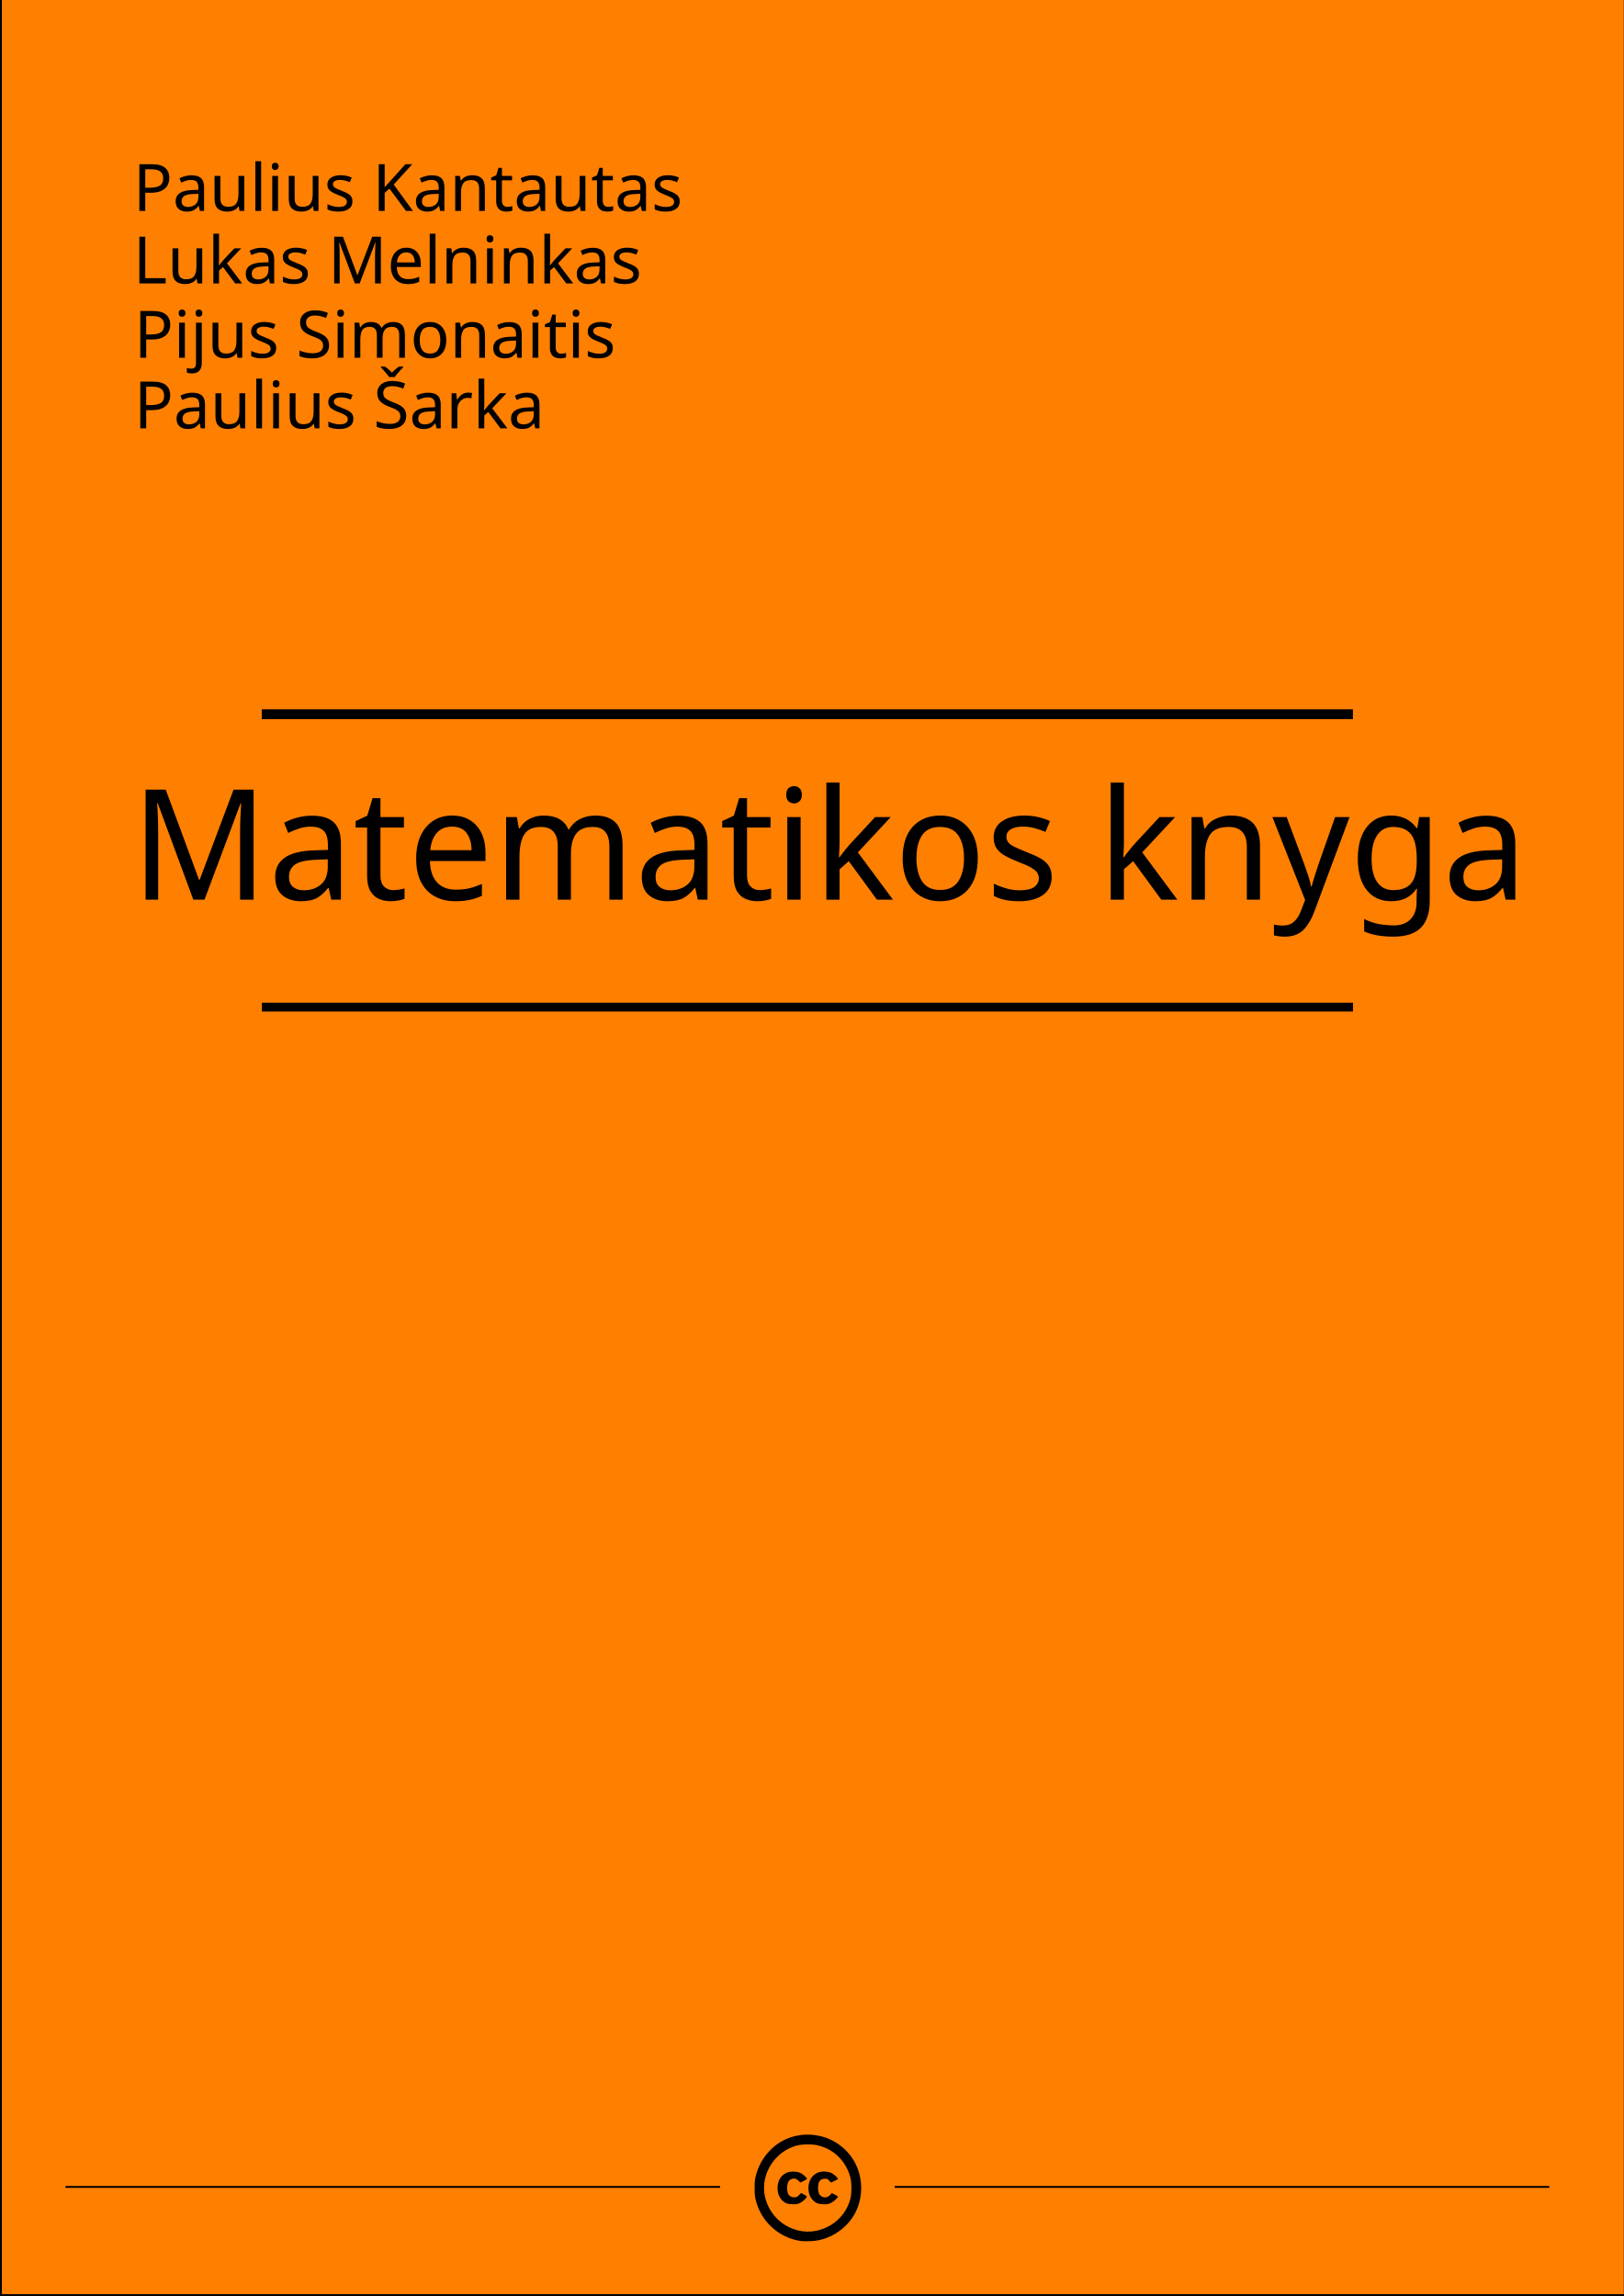
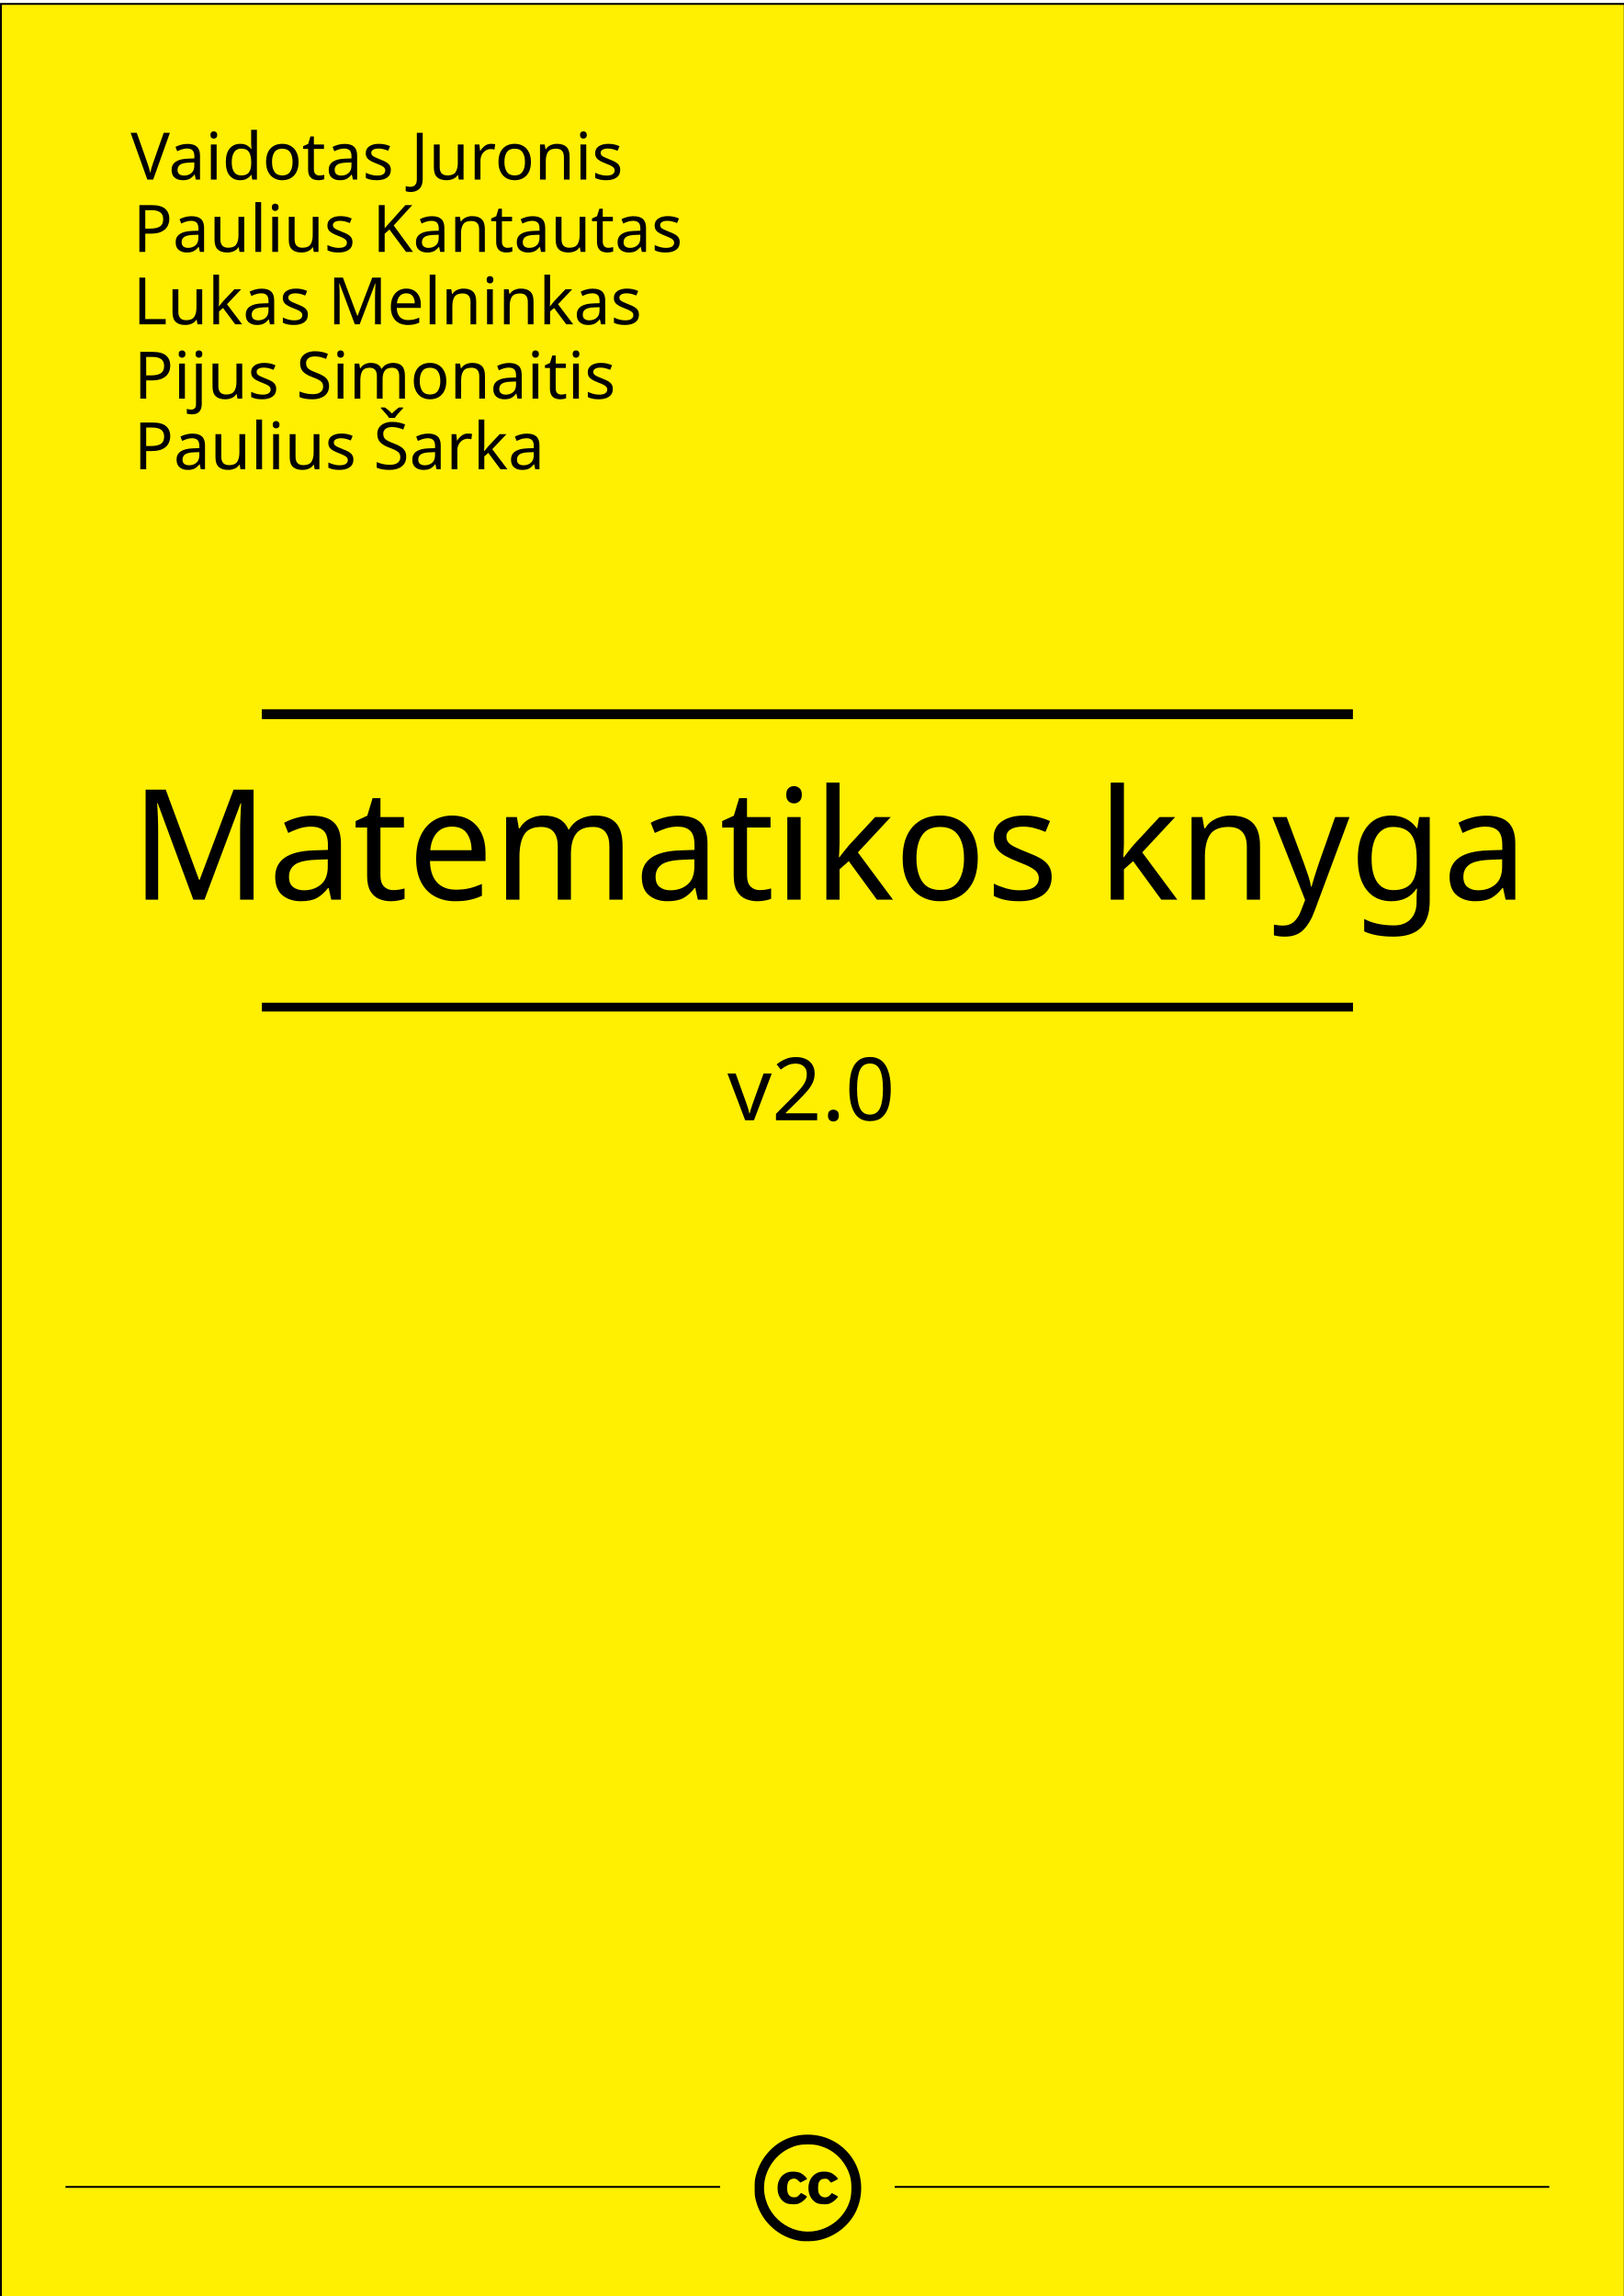
- <svg xmlns="http://www.w3.org/2000/svg" width="744.094" height="1052.362" id="svg2" enable-background="new">
+ <svg xmlns="http://www.w3.org/2000/svg" width="744.094" height="1052.362" id="svg2" enable-background="new" version="1.1">
  <defs id="defs4">
    </defs>
  <g id="layer1" style="display:inline">
-     <path style="opacity:1;fill:#ff7f00;fill-opacity:1;stroke:#000000;stroke-width:0.863;stroke-miterlimit:4;stroke-dasharray:none;stroke-dashoffset:0;stroke-opacity:1" d="M 0.431,524.862 L 0.431,-2.206 L 372.5,-2.206 L 744.569,-2.206 L 744.569,524.862 L 744.569,1051.931 L 372.5,1051.931 L 0.431,1051.931 L 0.431,524.862 z" id="path2396" />
-     <path style="fill:none;fill-opacity:1;fill-rule:evenodd;stroke:#000000;stroke-width:4.514;stroke-linecap:butt;stroke-linejoin:miter;stroke-miterlimit:4;stroke-dasharray:none;stroke-opacity:1;display:inline" d="M 119.978,327.362 L 620,327.362" id="path2401" />
-     <text xml:space="preserve" style="font-size:30px;font-style:normal;font-variant:normal;font-weight:normal;font-stretch:normal;fill:#000000;fill-opacity:1;stroke:none;stroke-width:1px;stroke-linecap:butt;stroke-linejoin:miter;stroke-opacity:1;font-family:PsRockwell;-inkscape-font-specification:PsRockwell" x="335.096" y="146.301" id="text2409">
+     <path style="fill:#ffef00;fill-opacity:1;stroke:#000000;stroke-width:0.863;stroke-miterlimit:4;stroke-opacity:1;stroke-dasharray:none;stroke-dashoffset:0" d="m 0.431,528.862 0,-527.069 372.069,0 372.069,0 0,527.069 0,527.069 -372.069,0 -372.069,0 0,-527.069 z" id="path2396" />
+     <path style="fill:none;stroke:#000000;stroke-width:4.514;stroke-linecap:butt;stroke-linejoin:miter;stroke-miterlimit:4;stroke-opacity:1;stroke-dasharray:none;display:inline" d="m 119.978,327.362 500.022,0" id="path2401" />
+     <text xml:space="preserve" style="font-size:30px;font-style:normal;font-variant:normal;font-weight:normal;font-stretch:normal;fill:#000000;fill-opacity:1;stroke:none;font-family:PsRockwell;-inkscape-font-specification:PsRockwell" x="335.096" y="146.301" id="text2409">
      <tspan id="tspan2411" x="335.096" y="146.301" />
    </text>
-     <g id="g2421" transform="translate(-269.9264,10.9316)">
-       <text id="text2401" y="85.757" x="330.891" style="font-size:30px;font-style:normal;font-variant:normal;font-weight:normal;font-stretch:normal;fill:#000000;fill-opacity:1;stroke:none;stroke-width:1px;stroke-linecap:butt;stroke-linejoin:miter;stroke-opacity:1;font-family:PsRockwell;-inkscape-font-specification:PsRockwell" xml:space="preserve">
-         <tspan dx="0 0 0 0 0 0 0 0 0 0 0.42 -0.42" y="85.757" x="330.891" id="tspan2403">Paulius Kantautas</tspan>
-       </text>
-       <text id="text2405" y="118.972" x="330.891" style="font-size:30px;font-style:normal;font-variant:normal;font-weight:normal;font-stretch:normal;fill:#000000;fill-opacity:1;stroke:none;stroke-width:1px;stroke-linecap:butt;stroke-linejoin:miter;stroke-opacity:1;font-family:PsRockwell;-inkscape-font-specification:PsRockwell" xml:space="preserve">
-         <tspan y="118.972" x="330.891" id="tspan2407">Lukas Melninkas</tspan>
-       </text>
-       <text id="text2413" y="153.028" x="331.312" style="font-size:30px;font-style:normal;font-variant:normal;font-weight:normal;font-stretch:normal;fill:#000000;fill-opacity:1;stroke:none;stroke-width:1px;stroke-linecap:butt;stroke-linejoin:miter;stroke-opacity:1;font-family:PsRockwell;-inkscape-font-specification:PsRockwell" xml:space="preserve">
-         <tspan dx="0 0 -0.42 1.261 0 -0.841" y="153.028" x="331.312" id="tspan2415">Pijus Simonaitis</tspan>
-       </text>
-       <text id="text2417" y="185.402" x="331.312" style="font-size:30px;font-style:normal;font-variant:normal;font-weight:normal;font-stretch:normal;fill:#000000;fill-opacity:1;stroke:none;stroke-width:1px;stroke-linecap:butt;stroke-linejoin:miter;stroke-opacity:1;font-family:PsRockwell;-inkscape-font-specification:PsRockwell" xml:space="preserve">
-         <tspan y="185.402" x="331.312" id="tspan2419">Paulius Šarka</tspan>
-       </text>
-     </g>
+     <text xml:space="preserve" style="font-size:30px;font-style:normal;font-variant:normal;font-weight:normal;font-stretch:normal;fill:#000000;fill-opacity:1;stroke:none;font-family:PsRockwell;-inkscape-font-specification:PsRockwell" x="60.965" y="115.438" id="text2401">
+       <tspan dx="0 0 0 0 0 0 0 0 0 0 0.42 -0.42" id="tspan2403" x="60.965" y="115.438">Paulius Kantautas</tspan>
+     </text>
+     <text xml:space="preserve" style="font-size:30px;font-style:normal;font-variant:normal;font-weight:normal;font-stretch:normal;fill:#000000;fill-opacity:1;stroke:none;font-family:PsRockwell;-inkscape-font-specification:PsRockwell" x="60.965" y="148.653" id="text2405">
+       <tspan id="tspan2407" x="60.965" y="148.653">Lukas Melninkas</tspan>
+     </text>
+     <text xml:space="preserve" style="font-size:30px;font-style:normal;font-variant:normal;font-weight:normal;font-stretch:normal;fill:#000000;fill-opacity:1;stroke:none;font-family:PsRockwell;-inkscape-font-specification:PsRockwell" x="61.385" y="182.71" id="text2413">
+       <tspan id="tspan2415" x="61.385" y="182.71" dx="0 0 -0.42 1.261 0 -0.841">Pijus Simonaitis</tspan>
+     </text>
+     <text xml:space="preserve" style="font-size:30px;font-style:normal;font-variant:normal;font-weight:normal;font-stretch:normal;fill:#000000;fill-opacity:1;stroke:none;font-family:PsRockwell;-inkscape-font-specification:PsRockwell" x="61.385" y="215.084" id="text2417">
+       <tspan id="tspan2419" x="61.385" y="215.084">Paulius Šarka</tspan>
+     </text>
+     <text id="text3027" y="82.3" x="60.965" style="font-size:30px;font-style:normal;font-variant:normal;font-weight:normal;font-stretch:normal;fill:#000000;fill-opacity:1;stroke:none;font-family:PsRockwell;-inkscape-font-specification:PsRockwell" xml:space="preserve">
+       <tspan y="82.3" x="60.965" id="tspan3029" dx="-1.105 -2.762 0.276 0 -0.276 0.552 0 0 2.21 0 0.552 0 -0.552">Vaidotas Juronis</tspan>
+     </text>
+     <text xml:space="preserve" style="font-size:40px;font-style:normal;font-weight:normal;line-height:125%;letter-spacing:0px;word-spacing:0px;fill:#000000;fill-opacity:1;stroke:none;font-family:Sans" x="333.363" y="513.461" id="text3823">
+       <tspan id="tspan3825" x="333.363" y="513.461" style="font-style:normal;font-variant:normal;font-weight:500;font-stretch:normal;font-family:PsRockwell;-inkscape-font-specification:PsRockwell Medium" dx="0 0 0 -1.105">v2.0</tspan>
+     </text>
  </g>
  <g id="layer4" style="display:inline">
    <path style="fill:#000000" id="path2451" d="M 366.705,1027.137 C 366.322,1027.084 365.381,1026.884 364.614,1026.694 C 355.708,1024.477 348.8,1017.682 346.453,1008.828 C 345.915,1006.798 345.836,1006.049 345.832,1002.903 C 345.827,999.749 345.901,999.022 346.427,997.062 C 347.619,992.626 349.65,988.994 352.76,985.738 C 357.863,980.398 364.983,977.8 372.559,978.517 C 379.941,979.216 386.556,983.163 390.643,989.308 C 395.453,996.543 395.983,1006.389 391.979,1014.142 C 388.547,1020.787 381.86,1025.643 374.334,1026.955 C 372.507,1027.274 368.402,1027.372 366.705,1027.137 z M 374.142,1022.45 C 381.694,1020.891 387.676,1015.331 389.643,1008.044 C 390.338,1005.467 390.35,1000.487 389.667,997.905 C 388.033,991.729 383.593,986.593 377.927,984.324 C 375.105,983.194 373.31,982.862 370.075,982.873 C 366.712,982.884 364.49,983.363 361.73,984.67 C 354.441,988.124 349.694,995.991 350.166,1003.832 C 350.899,1015.972 362.369,1024.88 374.142,1022.45 z M 360.637,1009.963 C 358.409,1009.173 356.701,1006.855 356.4,1004.213 C 355.954,1000.297 357.427,997.256 360.431,995.892 C 362.059,995.153 365.016,995.17 366.772,995.929 C 367.839,996.39 369.843,998.2 369.843,998.703 C 369.843,998.785 369.151,999.194 368.305,999.611 L 366.767,1000.369 L 365.946,999.548 C 365.488,999.091 364.788,998.664 364.362,998.585 C 363.306,998.386 362.042,998.856 361.47,999.659 C 360.523,1000.988 360.458,1004.463 361.354,1005.83 C 361.818,1006.538 362.599,1007.036 363.336,1007.092 C 364.884,1007.211 365.275,1007.078 366.191,1006.114 L 367.115,1005.143 L 368.304,1005.798 C 368.959,1006.159 369.589,1006.539 369.705,1006.643 C 370.106,1007.005 368.265,1008.884 366.783,1009.624 C 365.524,1010.253 365.128,1010.337 363.473,1010.321 C 362.439,1010.311 361.163,1010.15 360.637,1009.963 z M 374.812,1009.963 C 372.616,1009.184 370.936,1006.939 370.575,1004.299 C 370.052,1000.474 371.594,997.26 374.607,995.892 C 376.355,995.098 379.319,995.159 381.09,996.026 C 382.187,996.562 384.018,998.245 384.018,998.717 C 384.018,998.797 383.3,999.21 382.422,999.634 L 380.826,1000.407 L 380,999.505 C 379.257,998.694 379.06,998.604 378.042,998.604 C 376.641,998.604 375.74,999.154 375.253,1000.306 C 374.818,1001.337 374.764,1003.866 375.152,1005.018 C 375.94,1007.36 378.819,1007.915 380.453,1006.04 L 381.187,1005.198 L 382.603,1005.913 C 383.381,1006.306 384.018,1006.694 384.018,1006.775 C 384.018,1007.306 382.189,1009.01 380.959,1009.624 C 379.7,1010.253 379.303,1010.337 377.649,1010.321 C 376.615,1010.311 375.338,1010.15 374.812,1009.963 z" />
  </g>
  <g id="layer2" style="display:inline">
    <text xml:space="preserve" style="font-size:70px;font-style:normal;font-variant:normal;font-weight:normal;font-stretch:normal;fill:#000000;fill-opacity:1;stroke:none;stroke-width:1px;stroke-linecap:butt;stroke-linejoin:miter;stroke-opacity:1;font-family:PsRockwell;-inkscape-font-specification:PsRockwell" x="60.529" y="408.759" id="text2386" transform="scale(0.9912617,1.008815)">
      <tspan x="60.529" y="408.759" id="tspan2390" dx="0 0 0 0 0 -9.4176e-009 9.4176e-009 0 0 0 0 0 0 1.682 -3.364 0 -2.523">Matematikos knyga</tspan>
    </text>
  </g>
  <g id="layer3" style="display:inline">
    <path id="path3315" d="M 30.004,1002.362 L 330.004,1002.362" style="opacity:1;fill:none;fill-rule:evenodd;stroke:#000000;stroke-width:0.856;stroke-linecap:butt;stroke-linejoin:miter;stroke-miterlimit:4;stroke-dasharray:none;stroke-opacity:1" />
    <path style="opacity:1;fill:none;fill-rule:evenodd;stroke:#000000;stroke-width:0.856px;stroke-linecap:butt;stroke-linejoin:miter;stroke-opacity:1" d="M 410.004,1002.362 L 710.004,1002.362" id="path3317" />
    <path style="fill:none;fill-opacity:1;fill-rule:evenodd;stroke:#000000;stroke-width:4.031;stroke-linecap:butt;stroke-linejoin:miter;stroke-miterlimit:4;stroke-dasharray:none;stroke-opacity:1" d="M 120.019,461.606 L 620.041,461.606" id="path3331" />
  </g>
</svg>
